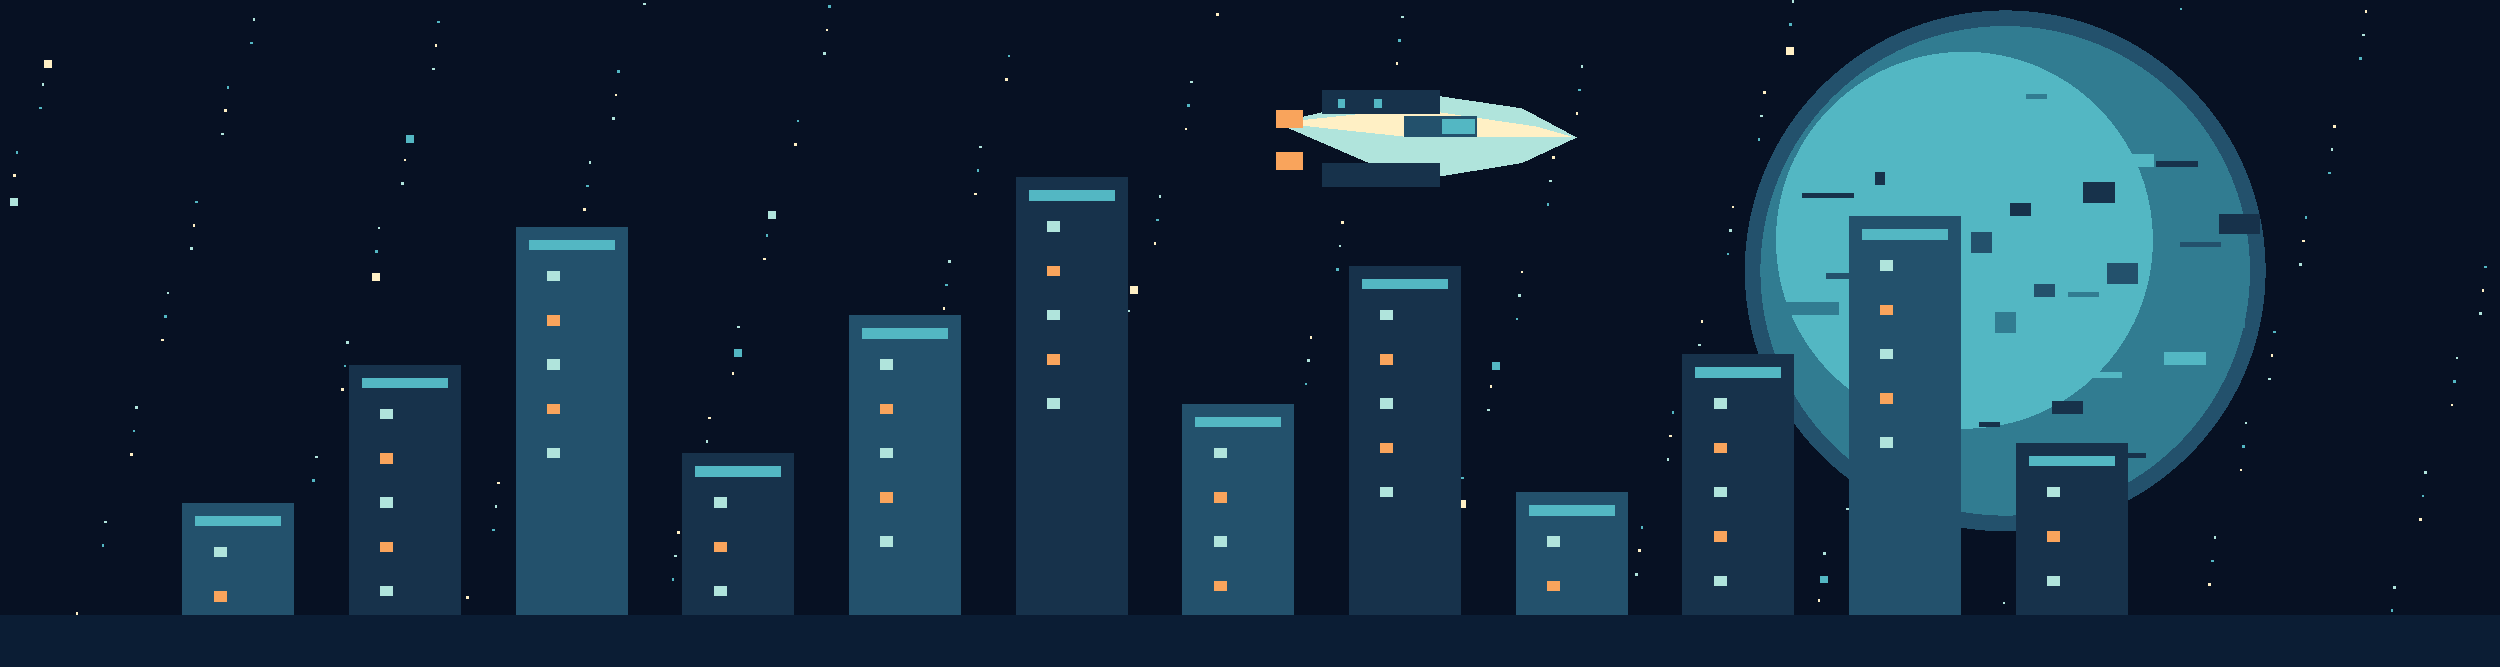
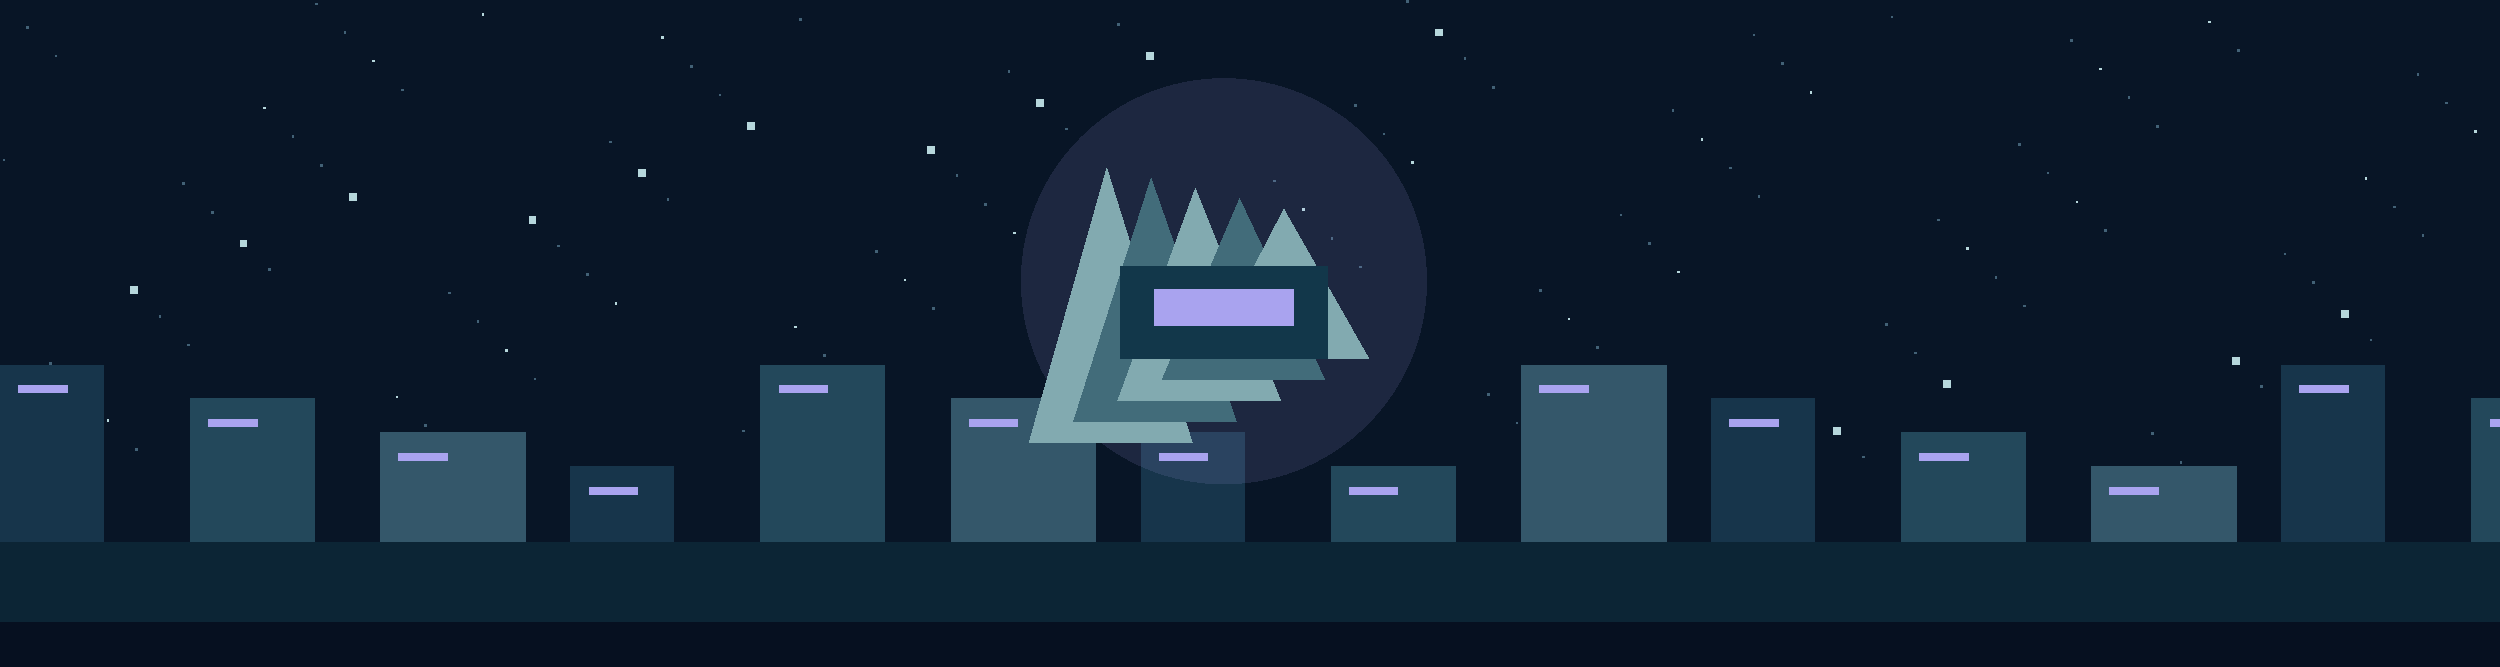
<svg xmlns="http://www.w3.org/2000/svg" width="960" height="256" viewBox="0 0 960 256" shape-rendering="crispEdges">
-   <rect x="0" y="0" width="960" height="256" fill="#071123" />
-   <rect x="573" y="139" width="3" height="3" fill="#53b7c3" />
-   <rect x="226" y="62" width="1" height="1" fill="#b0e4dc" />
-   <rect x="839" y="241" width="1" height="1" fill="#fff0c5" />
-   <rect x="492" y="164" width="1" height="1" fill="#53b7c3" />
-   <rect x="145" y="87" width="1" height="1" fill="#b0e4dc" />
-   <rect x="758" y="10" width="1" height="1" fill="#fff0c5" />
-   <rect x="411" y="189" width="1" height="1" fill="#53b7c3" />
-   <rect x="64" y="112" width="1" height="1" fill="#b0e4dc" />
-   <rect x="677" y="35" width="1" height="1" fill="#fff0c5" />
-   <rect x="330" y="214" width="1" height="1" fill="#53b7c3" />
-   <rect x="943" y="137" width="1" height="1" fill="#b0e4dc" />
-   <rect x="596" y="60" width="1" height="1" fill="#fff0c5" />
-   <rect x="249" y="239" width="1" height="1" fill="#53b7c3" />
-   <rect x="862" y="162" width="1" height="1" fill="#b0e4dc" />
-   <rect x="515" y="85" width="1" height="1" fill="#fff0c5" />
-   <rect x="168" y="8" width="1" height="1" fill="#53b7c3" />
-   <rect x="781" y="187" width="1" height="1" fill="#b0e4dc" />
-   <rect x="434" y="110" width="3" height="3" fill="#fff0c5" />
-   <rect x="87" y="33" width="1" height="1" fill="#53b7c3" />
-   <rect x="700" y="212" width="1" height="1" fill="#b0e4dc" />
-   <rect x="353" y="135" width="1" height="1" fill="#fff0c5" />
-   <rect x="6" y="58" width="1" height="1" fill="#53b7c3" />
-   <rect x="619" y="237" width="1" height="1" fill="#b0e4dc" />
-   <rect x="272" y="160" width="1" height="1" fill="#fff0c5" />
-   <rect x="885" y="83" width="1" height="1" fill="#53b7c3" />
-   <rect x="538" y="6" width="1" height="1" fill="#b0e4dc" />
-   <rect x="191" y="185" width="1" height="1" fill="#fff0c5" />
-   <rect x="804" y="108" width="1" height="1" fill="#53b7c3" />
-   <rect x="457" y="31" width="1" height="1" fill="#b0e4dc" />
-   <rect x="110" y="210" width="1" height="1" fill="#fff0c5" />
-   <rect x="723" y="133" width="1" height="1" fill="#53b7c3" />
-   <rect x="376" y="56" width="1" height="1" fill="#b0e4dc" />
-   <rect x="29" y="235" width="1" height="1" fill="#fff0c5" />
-   <rect x="642" y="158" width="1" height="1" fill="#53b7c3" />
-   <rect x="295" y="81" width="3" height="3" fill="#b0e4dc" />
-   <rect x="908" y="4" width="1" height="1" fill="#fff0c5" />
-   <rect x="561" y="183" width="1" height="1" fill="#53b7c3" />
-   <rect x="214" y="106" width="1" height="1" fill="#b0e4dc" />
-   <rect x="827" y="29" width="1" height="1" fill="#fff0c5" />
-   <rect x="480" y="208" width="1" height="1" fill="#53b7c3" />
-   <rect x="133" y="131" width="1" height="1" fill="#b0e4dc" />
-   <rect x="746" y="54" width="1" height="1" fill="#fff0c5" />
-   <rect x="399" y="233" width="1" height="1" fill="#53b7c3" />
-   <rect x="52" y="156" width="1" height="1" fill="#b0e4dc" />
-   <rect x="665" y="79" width="1" height="1" fill="#fff0c5" />
-   <rect x="318" y="2" width="1" height="1" fill="#53b7c3" />
-   <rect x="931" y="181" width="1" height="1" fill="#b0e4dc" />
-   <rect x="584" y="104" width="1" height="1" fill="#fff0c5" />
-   <rect x="237" y="27" width="1" height="1" fill="#53b7c3" />
-   <rect x="850" y="206" width="1" height="1" fill="#b0e4dc" />
-   <rect x="503" y="129" width="1" height="1" fill="#fff0c5" />
-   <rect x="156" y="52" width="3" height="3" fill="#53b7c3" />
-   <rect x="769" y="231" width="1" height="1" fill="#b0e4dc" />
-   <rect x="422" y="154" width="1" height="1" fill="#fff0c5" />
-   <rect x="75" y="77" width="1" height="1" fill="#53b7c3" />
-   <rect x="688" y="0" width="1" height="1" fill="#b0e4dc" />
-   <rect x="341" y="179" width="1" height="1" fill="#fff0c5" />
-   <rect x="954" y="102" width="1" height="1" fill="#53b7c3" />
-   <rect x="607" y="25" width="1" height="1" fill="#b0e4dc" />
-   <rect x="260" y="204" width="1" height="1" fill="#fff0c5" />
-   <rect x="873" y="127" width="1" height="1" fill="#53b7c3" />
-   <rect x="526" y="50" width="1" height="1" fill="#b0e4dc" />
-   <rect x="179" y="229" width="1" height="1" fill="#fff0c5" />
-   <rect x="792" y="152" width="1" height="1" fill="#53b7c3" />
-   <rect x="445" y="75" width="1" height="1" fill="#b0e4dc" />
-   <rect x="98" y="254" width="1" height="1" fill="#fff0c5" />
-   <rect x="711" y="177" width="1" height="1" fill="#53b7c3" />
-   <rect x="364" y="100" width="1" height="1" fill="#b0e4dc" />
-   <rect x="17" y="23" width="3" height="3" fill="#fff0c5" />
-   <rect x="630" y="202" width="1" height="1" fill="#53b7c3" />
-   <rect x="283" y="125" width="1" height="1" fill="#b0e4dc" />
-   <rect x="896" y="48" width="1" height="1" fill="#fff0c5" />
-   <rect x="549" y="227" width="1" height="1" fill="#53b7c3" />
-   <rect x="202" y="150" width="1" height="1" fill="#b0e4dc" />
-   <rect x="815" y="73" width="1" height="1" fill="#fff0c5" />
-   <rect x="468" y="252" width="1" height="1" fill="#53b7c3" />
-   <rect x="121" y="175" width="1" height="1" fill="#b0e4dc" />
-   <rect x="734" y="98" width="1" height="1" fill="#fff0c5" />
-   <rect x="387" y="21" width="1" height="1" fill="#53b7c3" />
-   <rect x="40" y="200" width="1" height="1" fill="#b0e4dc" />
-   <rect x="653" y="123" width="1" height="1" fill="#fff0c5" />
-   <rect x="306" y="46" width="1" height="1" fill="#53b7c3" />
-   <rect x="919" y="225" width="1" height="1" fill="#b0e4dc" />
-   <rect x="572" y="148" width="1" height="1" fill="#fff0c5" />
-   <rect x="225" y="71" width="1" height="1" fill="#53b7c3" />
-   <rect x="838" y="250" width="3" height="3" fill="#b0e4dc" />
-   <rect x="491" y="173" width="1" height="1" fill="#fff0c5" />
-   <rect x="144" y="96" width="1" height="1" fill="#53b7c3" />
-   <rect x="757" y="19" width="1" height="1" fill="#b0e4dc" />
-   <rect x="410" y="198" width="1" height="1" fill="#fff0c5" />
-   <rect x="63" y="121" width="1" height="1" fill="#53b7c3" />
-   <rect x="676" y="44" width="1" height="1" fill="#b0e4dc" />
-   <rect x="329" y="223" width="1" height="1" fill="#fff0c5" />
-   <rect x="942" y="146" width="1" height="1" fill="#53b7c3" />
-   <rect x="595" y="69" width="1" height="1" fill="#b0e4dc" />
-   <rect x="248" y="248" width="1" height="1" fill="#fff0c5" />
-   <rect x="861" y="171" width="1" height="1" fill="#53b7c3" />
-   <rect x="514" y="94" width="1" height="1" fill="#b0e4dc" />
-   <rect x="167" y="17" width="1" height="1" fill="#fff0c5" />
-   <rect x="780" y="196" width="1" height="1" fill="#53b7c3" />
-   <rect x="433" y="119" width="1" height="1" fill="#b0e4dc" />
-   <rect x="86" y="42" width="1" height="1" fill="#fff0c5" />
-   <rect x="699" y="221" width="3" height="3" fill="#53b7c3" />
-   <rect x="352" y="144" width="1" height="1" fill="#b0e4dc" />
-   <rect x="5" y="67" width="1" height="1" fill="#fff0c5" />
-   <rect x="618" y="246" width="1" height="1" fill="#53b7c3" />
-   <rect x="271" y="169" width="1" height="1" fill="#b0e4dc" />
-   <rect x="884" y="92" width="1" height="1" fill="#fff0c5" />
-   <rect x="537" y="15" width="1" height="1" fill="#53b7c3" />
-   <rect x="190" y="194" width="1" height="1" fill="#b0e4dc" />
-   <rect x="803" y="117" width="1" height="1" fill="#fff0c5" />
-   <rect x="456" y="40" width="1" height="1" fill="#53b7c3" />
-   <rect x="109" y="219" width="1" height="1" fill="#b0e4dc" />
-   <rect x="722" y="142" width="1" height="1" fill="#fff0c5" />
-   <rect x="375" y="65" width="1" height="1" fill="#53b7c3" />
-   <rect x="28" y="244" width="1" height="1" fill="#b0e4dc" />
-   <rect x="641" y="167" width="1" height="1" fill="#fff0c5" />
-   <rect x="294" y="90" width="1" height="1" fill="#53b7c3" />
-   <rect x="907" y="13" width="1" height="1" fill="#b0e4dc" />
-   <rect x="560" y="192" width="3" height="3" fill="#fff0c5" />
-   <rect x="213" y="115" width="1" height="1" fill="#53b7c3" />
-   <rect x="826" y="38" width="1" height="1" fill="#b0e4dc" />
-   <rect x="479" y="217" width="1" height="1" fill="#fff0c5" />
-   <rect x="132" y="140" width="1" height="1" fill="#53b7c3" />
-   <rect x="745" y="63" width="1" height="1" fill="#b0e4dc" />
-   <rect x="398" y="242" width="1" height="1" fill="#fff0c5" />
-   <rect x="51" y="165" width="1" height="1" fill="#53b7c3" />
-   <rect x="664" y="88" width="1" height="1" fill="#b0e4dc" />
-   <rect x="317" y="11" width="1" height="1" fill="#fff0c5" />
-   <rect x="930" y="190" width="1" height="1" fill="#53b7c3" />
-   <rect x="583" y="113" width="1" height="1" fill="#b0e4dc" />
-   <rect x="236" y="36" width="1" height="1" fill="#fff0c5" />
-   <rect x="849" y="215" width="1" height="1" fill="#53b7c3" />
-   <rect x="502" y="138" width="1" height="1" fill="#b0e4dc" />
-   <rect x="155" y="61" width="1" height="1" fill="#fff0c5" />
-   <rect x="768" y="240" width="1" height="1" fill="#53b7c3" />
-   <rect x="421" y="163" width="3" height="3" fill="#b0e4dc" />
-   <rect x="74" y="86" width="1" height="1" fill="#fff0c5" />
-   <rect x="687" y="9" width="1" height="1" fill="#53b7c3" />
-   <rect x="340" y="188" width="1" height="1" fill="#b0e4dc" />
-   <rect x="953" y="111" width="1" height="1" fill="#fff0c5" />
-   <rect x="606" y="34" width="1" height="1" fill="#53b7c3" />
-   <rect x="259" y="213" width="1" height="1" fill="#b0e4dc" />
-   <rect x="872" y="136" width="1" height="1" fill="#fff0c5" />
-   <rect x="525" y="59" width="1" height="1" fill="#53b7c3" />
-   <rect x="178" y="238" width="1" height="1" fill="#b0e4dc" />
-   <rect x="791" y="161" width="1" height="1" fill="#fff0c5" />
-   <rect x="444" y="84" width="1" height="1" fill="#53b7c3" />
-   <rect x="97" y="7" width="1" height="1" fill="#b0e4dc" />
-   <rect x="710" y="186" width="1" height="1" fill="#fff0c5" />
-   <rect x="363" y="109" width="1" height="1" fill="#53b7c3" />
-   <rect x="16" y="32" width="1" height="1" fill="#b0e4dc" />
-   <rect x="629" y="211" width="1" height="1" fill="#fff0c5" />
-   <rect x="282" y="134" width="3" height="3" fill="#53b7c3" />
-   <rect x="895" y="57" width="1" height="1" fill="#b0e4dc" />
-   <rect x="548" y="236" width="1" height="1" fill="#fff0c5" />
-   <rect x="201" y="159" width="1" height="1" fill="#53b7c3" />
-   <rect x="814" y="82" width="1" height="1" fill="#b0e4dc" />
-   <rect x="467" y="5" width="1" height="1" fill="#fff0c5" />
-   <rect x="120" y="184" width="1" height="1" fill="#53b7c3" />
-   <rect x="733" y="107" width="1" height="1" fill="#b0e4dc" />
-   <rect x="386" y="30" width="1" height="1" fill="#fff0c5" />
-   <rect x="39" y="209" width="1" height="1" fill="#53b7c3" />
-   <rect x="652" y="132" width="1" height="1" fill="#b0e4dc" />
-   <rect x="305" y="55" width="1" height="1" fill="#fff0c5" />
-   <rect x="918" y="234" width="1" height="1" fill="#53b7c3" />
-   <rect x="571" y="157" width="1" height="1" fill="#b0e4dc" />
-   <rect x="224" y="80" width="1" height="1" fill="#fff0c5" />
-   <rect x="837" y="3" width="1" height="1" fill="#53b7c3" />
-   <rect x="490" y="182" width="1" height="1" fill="#b0e4dc" />
-   <rect x="143" y="105" width="3" height="3" fill="#fff0c5" />
-   <rect x="756" y="28" width="1" height="1" fill="#53b7c3" />
-   <rect x="409" y="207" width="1" height="1" fill="#b0e4dc" />
-   <rect x="62" y="130" width="1" height="1" fill="#fff0c5" />
-   <rect x="675" y="53" width="1" height="1" fill="#53b7c3" />
-   <rect x="328" y="232" width="1" height="1" fill="#b0e4dc" />
-   <rect x="941" y="155" width="1" height="1" fill="#fff0c5" />
-   <rect x="594" y="78" width="1" height="1" fill="#53b7c3" />
-   <rect x="247" y="1" width="1" height="1" fill="#b0e4dc" />
-   <rect x="860" y="180" width="1" height="1" fill="#fff0c5" />
-   <rect x="513" y="103" width="1" height="1" fill="#53b7c3" />
-   <rect x="166" y="26" width="1" height="1" fill="#b0e4dc" />
-   <rect x="779" y="205" width="1" height="1" fill="#fff0c5" />
-   <rect x="432" y="128" width="1" height="1" fill="#53b7c3" />
-   <rect x="85" y="51" width="1" height="1" fill="#b0e4dc" />
-   <rect x="698" y="230" width="1" height="1" fill="#fff0c5" />
-   <rect x="351" y="153" width="1" height="1" fill="#53b7c3" />
-   <rect x="4" y="76" width="3" height="3" fill="#b0e4dc" />
-   <rect x="617" y="255" width="1" height="1" fill="#fff0c5" />
-   <rect x="270" y="178" width="1" height="1" fill="#53b7c3" />
-   <rect x="883" y="101" width="1" height="1" fill="#b0e4dc" />
-   <rect x="536" y="24" width="1" height="1" fill="#fff0c5" />
-   <rect x="189" y="203" width="1" height="1" fill="#53b7c3" />
-   <rect x="802" y="126" width="1" height="1" fill="#b0e4dc" />
-   <rect x="455" y="49" width="1" height="1" fill="#fff0c5" />
-   <rect x="108" y="228" width="1" height="1" fill="#53b7c3" />
-   <rect x="721" y="151" width="1" height="1" fill="#b0e4dc" />
-   <rect x="374" y="74" width="1" height="1" fill="#fff0c5" />
-   <rect x="27" y="253" width="1" height="1" fill="#53b7c3" />
-   <rect x="640" y="176" width="1" height="1" fill="#b0e4dc" />
-   <rect x="293" y="99" width="1" height="1" fill="#fff0c5" />
-   <rect x="906" y="22" width="1" height="1" fill="#53b7c3" />
-   <rect x="559" y="201" width="1" height="1" fill="#b0e4dc" />
-   <rect x="212" y="124" width="1" height="1" fill="#fff0c5" />
-   <rect x="825" y="47" width="3" height="3" fill="#53b7c3" />
-   <rect x="478" y="226" width="1" height="1" fill="#b0e4dc" />
-   <rect x="131" y="149" width="1" height="1" fill="#fff0c5" />
-   <rect x="744" y="72" width="1" height="1" fill="#53b7c3" />
-   <rect x="397" y="251" width="1" height="1" fill="#b0e4dc" />
-   <rect x="50" y="174" width="1" height="1" fill="#fff0c5" />
-   <rect x="663" y="97" width="1" height="1" fill="#53b7c3" />
-   <rect x="316" y="20" width="1" height="1" fill="#b0e4dc" />
-   <rect x="929" y="199" width="1" height="1" fill="#fff0c5" />
-   <rect x="582" y="122" width="1" height="1" fill="#53b7c3" />
-   <rect x="235" y="45" width="1" height="1" fill="#b0e4dc" />
-   <rect x="848" y="224" width="1" height="1" fill="#fff0c5" />
-   <rect x="501" y="147" width="1" height="1" fill="#53b7c3" />
-   <rect x="154" y="70" width="1" height="1" fill="#b0e4dc" />
-   <rect x="767" y="249" width="1" height="1" fill="#fff0c5" />
-   <rect x="420" y="172" width="1" height="1" fill="#53b7c3" />
-   <rect x="73" y="95" width="1" height="1" fill="#b0e4dc" />
-   <rect x="686" y="18" width="3" height="3" fill="#fff0c5" />
-   <rect x="339" y="197" width="1" height="1" fill="#53b7c3" />
-   <rect x="952" y="120" width="1" height="1" fill="#b0e4dc" />
-   <rect x="605" y="43" width="1" height="1" fill="#fff0c5" />
-   <rect x="258" y="222" width="1" height="1" fill="#53b7c3" />
-   <rect x="871" y="145" width="1" height="1" fill="#b0e4dc" />
-   <rect x="524" y="68" width="1" height="1" fill="#fff0c5" />
-   <rect x="177" y="247" width="1" height="1" fill="#53b7c3" />
-   <rect x="790" y="170" width="1" height="1" fill="#b0e4dc" />
-   <rect x="443" y="93" width="1" height="1" fill="#fff0c5" />
-   <rect x="96" y="16" width="1" height="1" fill="#53b7c3" />
-   <rect x="709" y="195" width="1" height="1" fill="#b0e4dc" />
-   <rect x="362" y="118" width="1" height="1" fill="#fff0c5" />
-   <rect x="15" y="41" width="1" height="1" fill="#53b7c3" />
-   <rect x="628" y="220" width="1" height="1" fill="#b0e4dc" />
-   <rect x="281" y="143" width="1" height="1" fill="#fff0c5" />
-   <rect x="894" y="66" width="1" height="1" fill="#53b7c3" />
-   <rect x="547" y="245" width="3" height="3" fill="#b0e4dc" />
-   <rect x="200" y="168" width="1" height="1" fill="#fff0c5" />
-   <circle cx="770" cy="104" r="100" fill="#23516c" />
-   <circle cx="770" cy="104" r="94" fill="#317c91" />
-   <circle cx="754.333" cy="92.25" r="72.38" fill="#53b7c3" />
-   <rect x="744" y="86" width="4" height="2" fill="#17324b" />
-   <rect x="781" y="109" width="8" height="5" fill="#23516c" />
-   <rect x="818" y="132" width="12" height="8" fill="#317c91" />
-   <rect x="778" y="36" width="8" height="2" fill="#317c91" />
-   <rect x="815" y="59" width="12" height="5" fill="#53b7c3" />
-   <rect x="852" y="82" width="16" height="8" fill="#17324b" />
-   <rect x="701" y="105" width="20" height="2" fill="#23516c" />
-   <rect x="738" y="128" width="4" height="5" fill="#317c91" />
-   <rect x="775" y="151" width="8" height="8" fill="#53b7c3" />
-   <rect x="812" y="174" width="12" height="2" fill="#17324b" />
-   <rect x="735" y="55" width="4" height="2" fill="#53b7c3" />
-   <rect x="772" y="78" width="8" height="5" fill="#17324b" />
-   <rect x="809" y="101" width="12" height="8" fill="#23516c" />
-   <rect x="846" y="124" width="16" height="2" fill="#317c91" />
-   <rect x="732" y="170" width="4" height="8" fill="#17324b" />
-   <rect x="806" y="28" width="12" height="5" fill="#317c91" />
-   <rect x="692" y="74" width="20" height="2" fill="#17324b" />
-   <rect x="729" y="97" width="4" height="5" fill="#23516c" />
-   <rect x="766" y="120" width="8" height="8" fill="#317c91" />
-   <rect x="803" y="143" width="12" height="2" fill="#53b7c3" />
-   <rect x="763" y="47" width="8" height="5" fill="#53b7c3" />
-   <rect x="800" y="70" width="12" height="8" fill="#17324b" />
-   <rect x="837" y="93" width="16" height="2" fill="#23516c" />
-   <rect x="686" y="116" width="20" height="5" fill="#317c91" />
-   <rect x="723" y="139" width="4" height="8" fill="#53b7c3" />
-   <rect x="760" y="162" width="8" height="2" fill="#17324b" />
-   <rect x="720" y="66" width="4" height="5" fill="#17324b" />
-   <rect x="757" y="89" width="8" height="8" fill="#23516c" />
-   <rect x="794" y="112" width="12" height="2" fill="#317c91" />
-   <rect x="831" y="135" width="16" height="5" fill="#53b7c3" />
-   <rect x="791" y="39" width="12" height="8" fill="#53b7c3" />
-   <rect x="828" y="62" width="16" height="2" fill="#17324b" />
-   <rect x="714" y="108" width="4" height="8" fill="#317c91" />
-   <rect x="751" y="131" width="8" height="2" fill="#53b7c3" />
-   <rect x="788" y="154" width="12" height="5" fill="#17324b" />
-   <rect x="70" y="193" width="43" height="45" fill="#23516c" />
-   <rect x="75" y="198" width="33" height="4" fill="#53b7c3" />
-   <rect x="82" y="210" width="5" height="4" fill="#b0e4dc" />
-   <rect x="82" y="227" width="5" height="4" fill="#f9a45c" />
-   <rect x="82" y="244" width="5" height="4" fill="#b0e4dc" />
-   <rect x="82" y="261" width="5" height="4" fill="#f9a45c" />
-   <rect x="82" y="278" width="5" height="4" fill="#b0e4dc" />
-   <rect x="134" y="140" width="43" height="98" fill="#17324b" />
-   <rect x="139" y="145" width="33" height="4" fill="#53b7c3" />
-   <rect x="146" y="157" width="5" height="4" fill="#b0e4dc" />
-   <rect x="146" y="174" width="5" height="4" fill="#f9a45c" />
-   <rect x="146" y="191" width="5" height="4" fill="#b0e4dc" />
-   <rect x="146" y="208" width="5" height="4" fill="#f9a45c" />
-   <rect x="146" y="225" width="5" height="4" fill="#b0e4dc" />
-   <rect x="198" y="87" width="43" height="151" fill="#23516c" />
-   <rect x="203" y="92" width="33" height="4" fill="#53b7c3" />
-   <rect x="210" y="104" width="5" height="4" fill="#b0e4dc" />
-   <rect x="210" y="121" width="5" height="4" fill="#f9a45c" />
-   <rect x="210" y="138" width="5" height="4" fill="#b0e4dc" />
-   <rect x="210" y="155" width="5" height="4" fill="#f9a45c" />
-   <rect x="210" y="172" width="5" height="4" fill="#b0e4dc" />
-   <rect x="262" y="174" width="43" height="64" fill="#17324b" />
-   <rect x="267" y="179" width="33" height="4" fill="#53b7c3" />
-   <rect x="274" y="191" width="5" height="4" fill="#b0e4dc" />
-   <rect x="274" y="208" width="5" height="4" fill="#f9a45c" />
-   <rect x="274" y="225" width="5" height="4" fill="#b0e4dc" />
-   <rect x="274" y="242" width="5" height="4" fill="#f9a45c" />
-   <rect x="274" y="259" width="5" height="4" fill="#b0e4dc" />
-   <rect x="326" y="121" width="43" height="117" fill="#23516c" />
-   <rect x="331" y="126" width="33" height="4" fill="#53b7c3" />
-   <rect x="338" y="138" width="5" height="4" fill="#b0e4dc" />
-   <rect x="338" y="155" width="5" height="4" fill="#f9a45c" />
-   <rect x="338" y="172" width="5" height="4" fill="#b0e4dc" />
-   <rect x="338" y="189" width="5" height="4" fill="#f9a45c" />
-   <rect x="338" y="206" width="5" height="4" fill="#b0e4dc" />
-   <rect x="390" y="68" width="43" height="170" fill="#17324b" />
-   <rect x="395" y="73" width="33" height="4" fill="#53b7c3" />
-   <rect x="402" y="85" width="5" height="4" fill="#b0e4dc" />
-   <rect x="402" y="102" width="5" height="4" fill="#f9a45c" />
-   <rect x="402" y="119" width="5" height="4" fill="#b0e4dc" />
-   <rect x="402" y="136" width="5" height="4" fill="#f9a45c" />
-   <rect x="402" y="153" width="5" height="4" fill="#b0e4dc" />
-   <rect x="454" y="155" width="43" height="83" fill="#23516c" />
-   <rect x="459" y="160" width="33" height="4" fill="#53b7c3" />
-   <rect x="466" y="172" width="5" height="4" fill="#b0e4dc" />
-   <rect x="466" y="189" width="5" height="4" fill="#f9a45c" />
-   <rect x="466" y="206" width="5" height="4" fill="#b0e4dc" />
-   <rect x="466" y="223" width="5" height="4" fill="#f9a45c" />
-   <rect x="466" y="240" width="5" height="4" fill="#b0e4dc" />
-   <rect x="518" y="102" width="43" height="136" fill="#17324b" />
-   <rect x="523" y="107" width="33" height="4" fill="#53b7c3" />
-   <rect x="530" y="119" width="5" height="4" fill="#b0e4dc" />
-   <rect x="530" y="136" width="5" height="4" fill="#f9a45c" />
-   <rect x="530" y="153" width="5" height="4" fill="#b0e4dc" />
-   <rect x="530" y="170" width="5" height="4" fill="#f9a45c" />
-   <rect x="530" y="187" width="5" height="4" fill="#b0e4dc" />
-   <rect x="582" y="189" width="43" height="49" fill="#23516c" />
-   <rect x="587" y="194" width="33" height="4" fill="#53b7c3" />
-   <rect x="594" y="206" width="5" height="4" fill="#b0e4dc" />
-   <rect x="594" y="223" width="5" height="4" fill="#f9a45c" />
-   <rect x="594" y="240" width="5" height="4" fill="#b0e4dc" />
-   <rect x="594" y="257" width="5" height="4" fill="#f9a45c" />
-   <rect x="594" y="274" width="5" height="4" fill="#b0e4dc" />
-   <rect x="646" y="136" width="43" height="102" fill="#17324b" />
-   <rect x="651" y="141" width="33" height="4" fill="#53b7c3" />
-   <rect x="658" y="153" width="5" height="4" fill="#b0e4dc" />
-   <rect x="658" y="170" width="5" height="4" fill="#f9a45c" />
-   <rect x="658" y="187" width="5" height="4" fill="#b0e4dc" />
-   <rect x="658" y="204" width="5" height="4" fill="#f9a45c" />
-   <rect x="658" y="221" width="5" height="4" fill="#b0e4dc" />
-   <rect x="710" y="83" width="43" height="155" fill="#23516c" />
-   <rect x="715" y="88" width="33" height="4" fill="#53b7c3" />
-   <rect x="722" y="100" width="5" height="4" fill="#b0e4dc" />
-   <rect x="722" y="117" width="5" height="4" fill="#f9a45c" />
-   <rect x="722" y="134" width="5" height="4" fill="#b0e4dc" />
-   <rect x="722" y="151" width="5" height="4" fill="#f9a45c" />
-   <rect x="722" y="168" width="5" height="4" fill="#b0e4dc" />
-   <rect x="774" y="170" width="43" height="68" fill="#17324b" />
-   <rect x="779" y="175" width="33" height="4" fill="#53b7c3" />
-   <rect x="786" y="187" width="5" height="4" fill="#b0e4dc" />
-   <rect x="786" y="204" width="5" height="4" fill="#f9a45c" />
-   <rect x="786" y="221" width="5" height="4" fill="#b0e4dc" />
-   <rect x="786" y="238" width="5" height="4" fill="#f9a45c" />
-   <rect x="786" y="255" width="5" height="4" fill="#b0e4dc" />
-   <rect x="0" y="236" width="960" height="20" fill="#0b1d34" />
-   <g transform="translate(490 29) scale(0.7)">
-     <path d="M0 26 L74 9 L135 18 L165 34 L135 48 L74 58 Z" fill="#b0e4dc" />
-     <path d="M0 26 L75 18 L143 28 L164 34 L75 34 Z" fill="#fff0c5" />
-     <rect x="25" y="8" width="65" height="13" fill="#17324b" />
-     <rect x="25" y="48" width="65" height="13" fill="#17324b" />
-     <rect x="70" y="22" width="40" height="12" fill="#23516c" />
-     <rect x="91" y="24" width="18" height="8" fill="#53b7c3" />
-     <rect x="0" y="19" width="15" height="10" fill="#f9a45c" />
-     <rect x="0" y="42" width="15" height="10" fill="#f9a45c" />
-     <rect x="34" y="13" width="4" height="5" fill="#53b7c3" />
-     <rect x="54" y="13" width="4" height="5" fill="#53b7c3" />
-   </g>
+   <rect width="960" height="256" fill="#081526" />
+   <path d="M0 208L960 208V256H0Z" fill="#0c2535" />
+   <rect x="134" y="74" width="3" height="3" fill="#b6d7dc" />
+   <rect x="471" y="171" width="1" height="1" fill="#426176" />
+   <rect x="808" y="88" width="1" height="1" fill="#426176" />
+   <rect x="185" y="5" width="1" height="1" fill="#b6d7dc" />
+   <rect x="522" y="102" width="1" height="1" fill="#426176" />
+   <rect x="859" y="19" width="1" height="1" fill="#426176" />
+   <rect x="236" y="116" width="1" height="1" fill="#b6d7dc" />
+   <rect x="573" y="33" width="1" height="1" fill="#426176" />
+   <rect x="910" y="130" width="1" height="1" fill="#426176" />
+   <rect x="287" y="47" width="3" height="3" fill="#b6d7dc" />
+   <rect x="624" y="144" width="1" height="1" fill="#426176" />
+   <rect x="1" y="61" width="1" height="1" fill="#426176" />
+   <rect x="338" y="158" width="1" height="1" fill="#b6d7dc" />
+   <rect x="675" y="75" width="1" height="1" fill="#426176" />
+   <rect x="52" y="172" width="1" height="1" fill="#426176" />
+   <rect x="389" y="89" width="1" height="1" fill="#b6d7dc" />
+   <rect x="726" y="6" width="1" height="1" fill="#426176" />
+   <rect x="103" y="103" width="1" height="1" fill="#426176" />
+   <rect x="440" y="20" width="3" height="3" fill="#b6d7dc" />
+   <rect x="777" y="117" width="1" height="1" fill="#426176" />
+   <rect x="154" y="34" width="1" height="1" fill="#426176" />
+   <rect x="491" y="131" width="1" height="1" fill="#b6d7dc" />
+   <rect x="828" y="48" width="1" height="1" fill="#426176" />
+   <rect x="205" y="145" width="1" height="1" fill="#426176" />
+   <rect x="542" y="62" width="1" height="1" fill="#b6d7dc" />
+   <rect x="879" y="159" width="1" height="1" fill="#426176" />
+   <rect x="256" y="76" width="1" height="1" fill="#426176" />
+   <rect x="593" y="173" width="3" height="3" fill="#b6d7dc" />
+   <rect x="930" y="90" width="1" height="1" fill="#426176" />
+   <rect x="307" y="7" width="1" height="1" fill="#426176" />
+   <rect x="644" y="104" width="1" height="1" fill="#b6d7dc" />
+   <rect x="21" y="21" width="1" height="1" fill="#426176" />
+   <rect x="358" y="118" width="1" height="1" fill="#426176" />
+   <rect x="695" y="35" width="1" height="1" fill="#b6d7dc" />
+   <rect x="72" y="132" width="1" height="1" fill="#426176" />
+   <rect x="409" y="49" width="1" height="1" fill="#426176" />
+   <rect x="746" y="146" width="3" height="3" fill="#b6d7dc" />
+   <rect x="123" y="63" width="1" height="1" fill="#426176" />
+   <rect x="460" y="160" width="1" height="1" fill="#426176" />
+   <rect x="797" y="77" width="1" height="1" fill="#b6d7dc" />
+   <rect x="174" y="174" width="1" height="1" fill="#426176" />
+   <rect x="511" y="91" width="1" height="1" fill="#426176" />
+   <rect x="848" y="8" width="1" height="1" fill="#b6d7dc" />
+   <rect x="225" y="105" width="1" height="1" fill="#426176" />
+   <rect x="562" y="22" width="1" height="1" fill="#426176" />
+   <rect x="899" y="119" width="3" height="3" fill="#b6d7dc" />
+   <rect x="276" y="36" width="1" height="1" fill="#426176" />
+   <rect x="613" y="133" width="1" height="1" fill="#426176" />
+   <rect x="950" y="50" width="1" height="1" fill="#b6d7dc" />
+   <rect x="327" y="147" width="1" height="1" fill="#426176" />
+   <rect x="664" y="64" width="1" height="1" fill="#426176" />
+   <rect x="41" y="161" width="1" height="1" fill="#b6d7dc" />
+   <rect x="378" y="78" width="1" height="1" fill="#426176" />
+   <rect x="715" y="175" width="1" height="1" fill="#426176" />
+   <rect x="92" y="92" width="3" height="3" fill="#b6d7dc" />
+   <rect x="429" y="9" width="1" height="1" fill="#426176" />
+   <rect x="766" y="106" width="1" height="1" fill="#426176" />
+   <rect x="143" y="23" width="1" height="1" fill="#b6d7dc" />
+   <rect x="480" y="120" width="1" height="1" fill="#426176" />
+   <rect x="817" y="37" width="1" height="1" fill="#426176" />
+   <rect x="194" y="134" width="1" height="1" fill="#b6d7dc" />
+   <rect x="531" y="51" width="1" height="1" fill="#426176" />
+   <rect x="868" y="148" width="1" height="1" fill="#426176" />
+   <rect x="245" y="65" width="3" height="3" fill="#b6d7dc" />
+   <rect x="582" y="162" width="1" height="1" fill="#426176" />
+   <rect x="919" y="79" width="1" height="1" fill="#426176" />
+   <rect x="296" y="176" width="1" height="1" fill="#b6d7dc" />
+   <rect x="633" y="93" width="1" height="1" fill="#426176" />
+   <rect x="10" y="10" width="1" height="1" fill="#426176" />
+   <rect x="347" y="107" width="1" height="1" fill="#b6d7dc" />
+   <rect x="684" y="24" width="1" height="1" fill="#426176" />
+   <rect x="61" y="121" width="1" height="1" fill="#426176" />
+   <rect x="398" y="38" width="3" height="3" fill="#b6d7dc" />
+   <rect x="735" y="135" width="1" height="1" fill="#426176" />
+   <rect x="112" y="52" width="1" height="1" fill="#426176" />
+   <rect x="449" y="149" width="1" height="1" fill="#b6d7dc" />
+   <rect x="786" y="66" width="1" height="1" fill="#426176" />
+   <rect x="163" y="163" width="1" height="1" fill="#426176" />
+   <rect x="500" y="80" width="1" height="1" fill="#b6d7dc" />
+   <rect x="837" y="177" width="1" height="1" fill="#426176" />
+   <rect x="214" y="94" width="1" height="1" fill="#426176" />
+   <rect x="551" y="11" width="3" height="3" fill="#b6d7dc" />
+   <rect x="888" y="108" width="1" height="1" fill="#426176" />
+   <rect x="265" y="25" width="1" height="1" fill="#426176" />
+   <rect x="602" y="122" width="1" height="1" fill="#b6d7dc" />
+   <rect x="939" y="39" width="1" height="1" fill="#426176" />
+   <rect x="316" y="136" width="1" height="1" fill="#426176" />
+   <rect x="653" y="53" width="1" height="1" fill="#b6d7dc" />
+   <rect x="30" y="150" width="1" height="1" fill="#426176" />
+   <rect x="367" y="67" width="1" height="1" fill="#426176" />
+   <rect x="704" y="164" width="3" height="3" fill="#b6d7dc" />
+   <rect x="81" y="81" width="1" height="1" fill="#426176" />
+   <rect x="418" y="178" width="1" height="1" fill="#426176" />
+   <rect x="755" y="95" width="1" height="1" fill="#b6d7dc" />
+   <rect x="132" y="12" width="1" height="1" fill="#426176" />
+   <rect x="469" y="109" width="1" height="1" fill="#426176" />
+   <rect x="806" y="26" width="1" height="1" fill="#b6d7dc" />
+   <rect x="183" y="123" width="1" height="1" fill="#426176" />
+   <rect x="520" y="40" width="1" height="1" fill="#426176" />
+   <rect x="857" y="137" width="3" height="3" fill="#b6d7dc" />
+   <rect x="234" y="54" width="1" height="1" fill="#426176" />
+   <rect x="571" y="151" width="1" height="1" fill="#426176" />
+   <rect x="908" y="68" width="1" height="1" fill="#b6d7dc" />
+   <rect x="285" y="165" width="1" height="1" fill="#426176" />
+   <rect x="622" y="82" width="1" height="1" fill="#426176" />
+   <rect x="959" y="179" width="1" height="1" fill="#b6d7dc" />
+   <rect x="336" y="96" width="1" height="1" fill="#426176" />
+   <rect x="673" y="13" width="1" height="1" fill="#426176" />
+   <rect x="50" y="110" width="3" height="3" fill="#b6d7dc" />
+   <rect x="387" y="27" width="1" height="1" fill="#426176" />
+   <rect x="724" y="124" width="1" height="1" fill="#426176" />
+   <rect x="101" y="41" width="1" height="1" fill="#b6d7dc" />
+   <rect x="438" y="138" width="1" height="1" fill="#426176" />
+   <rect x="775" y="55" width="1" height="1" fill="#426176" />
+   <rect x="152" y="152" width="1" height="1" fill="#b6d7dc" />
+   <rect x="489" y="69" width="1" height="1" fill="#426176" />
+   <rect x="826" y="166" width="1" height="1" fill="#426176" />
+   <rect x="203" y="83" width="3" height="3" fill="#b6d7dc" />
+   <rect x="540" y="0" width="1" height="1" fill="#426176" />
+   <rect x="877" y="97" width="1" height="1" fill="#426176" />
+   <rect x="254" y="14" width="1" height="1" fill="#b6d7dc" />
+   <rect x="591" y="111" width="1" height="1" fill="#426176" />
+   <rect x="928" y="28" width="1" height="1" fill="#426176" />
+   <rect x="305" y="125" width="1" height="1" fill="#b6d7dc" />
+   <rect x="642" y="42" width="1" height="1" fill="#426176" />
+   <rect x="19" y="139" width="1" height="1" fill="#426176" />
+   <rect x="356" y="56" width="3" height="3" fill="#b6d7dc" />
+   <rect x="693" y="153" width="1" height="1" fill="#426176" />
+   <rect x="70" y="70" width="1" height="1" fill="#426176" />
+   <rect x="407" y="167" width="1" height="1" fill="#b6d7dc" />
+   <rect x="744" y="84" width="1" height="1" fill="#426176" />
+   <rect x="121" y="1" width="1" height="1" fill="#426176" />
+   <rect x="458" y="98" width="1" height="1" fill="#b6d7dc" />
+   <rect x="795" y="15" width="1" height="1" fill="#426176" />
+   <rect x="172" y="112" width="1" height="1" fill="#426176" />
+   <rect x="0" y="140" width="40" height="68" fill="#17354b" />
+   <rect x="7" y="148" width="19" height="3" fill="#a9a3ef" />
+   <rect x="73" y="153" width="48" height="55" fill="#23485b" />
+   <rect x="80" y="161" width="19" height="3" fill="#a9a3ef" />
+   <rect x="146" y="166" width="56" height="42" fill="#34576a" />
+   <rect x="153" y="174" width="19" height="3" fill="#a9a3ef" />
+   <rect x="219" y="179" width="40" height="29" fill="#17354b" />
+   <rect x="226" y="187" width="19" height="3" fill="#a9a3ef" />
+   <rect x="292" y="140" width="48" height="68" fill="#23485b" />
+   <rect x="299" y="148" width="19" height="3" fill="#a9a3ef" />
+   <rect x="365" y="153" width="56" height="55" fill="#34576a" />
+   <rect x="372" y="161" width="19" height="3" fill="#a9a3ef" />
+   <rect x="438" y="166" width="40" height="42" fill="#17354b" />
+   <rect x="445" y="174" width="19" height="3" fill="#a9a3ef" />
+   <rect x="511" y="179" width="48" height="29" fill="#23485b" />
+   <rect x="518" y="187" width="19" height="3" fill="#a9a3ef" />
+   <rect x="584" y="140" width="56" height="68" fill="#34576a" />
+   <rect x="591" y="148" width="19" height="3" fill="#a9a3ef" />
+   <rect x="657" y="153" width="40" height="55" fill="#17354b" />
+   <rect x="664" y="161" width="19" height="3" fill="#a9a3ef" />
+   <rect x="730" y="166" width="48" height="42" fill="#23485b" />
+   <rect x="737" y="174" width="19" height="3" fill="#a9a3ef" />
+   <rect x="803" y="179" width="56" height="29" fill="#34576a" />
+   <rect x="810" y="187" width="19" height="3" fill="#a9a3ef" />
+   <rect x="876" y="140" width="40" height="68" fill="#17354b" />
+   <rect x="883" y="148" width="19" height="3" fill="#a9a3ef" />
+   <rect x="949" y="153" width="48" height="55" fill="#23485b" />
+   <rect x="956" y="161" width="19" height="3" fill="#a9a3ef" />
+   <circle cx="470" cy="108" r="78" fill="#a9a3ef" opacity=".13" />
+   <path d="M395 170L425 64L458 170Z" fill="#82aab0" />
+   <path d="M412 162L442 68L475 162Z" fill="#426c7a" />
+   <path d="M429 154L459 72L492 154Z" fill="#82aab0" />
+   <path d="M446 146L476 76L509 146Z" fill="#426c7a" />
+   <path d="M463 138L493 80L526 138Z" fill="#82aab0" />
+   <rect x="430" y="102" width="80" height="36" fill="#12374a" />
+   <rect x="443" y="111" width="54" height="14" fill="#a9a3ef" />
+   <rect x="0" y="239" width="960" height="17" fill="#061020" />
</svg>
